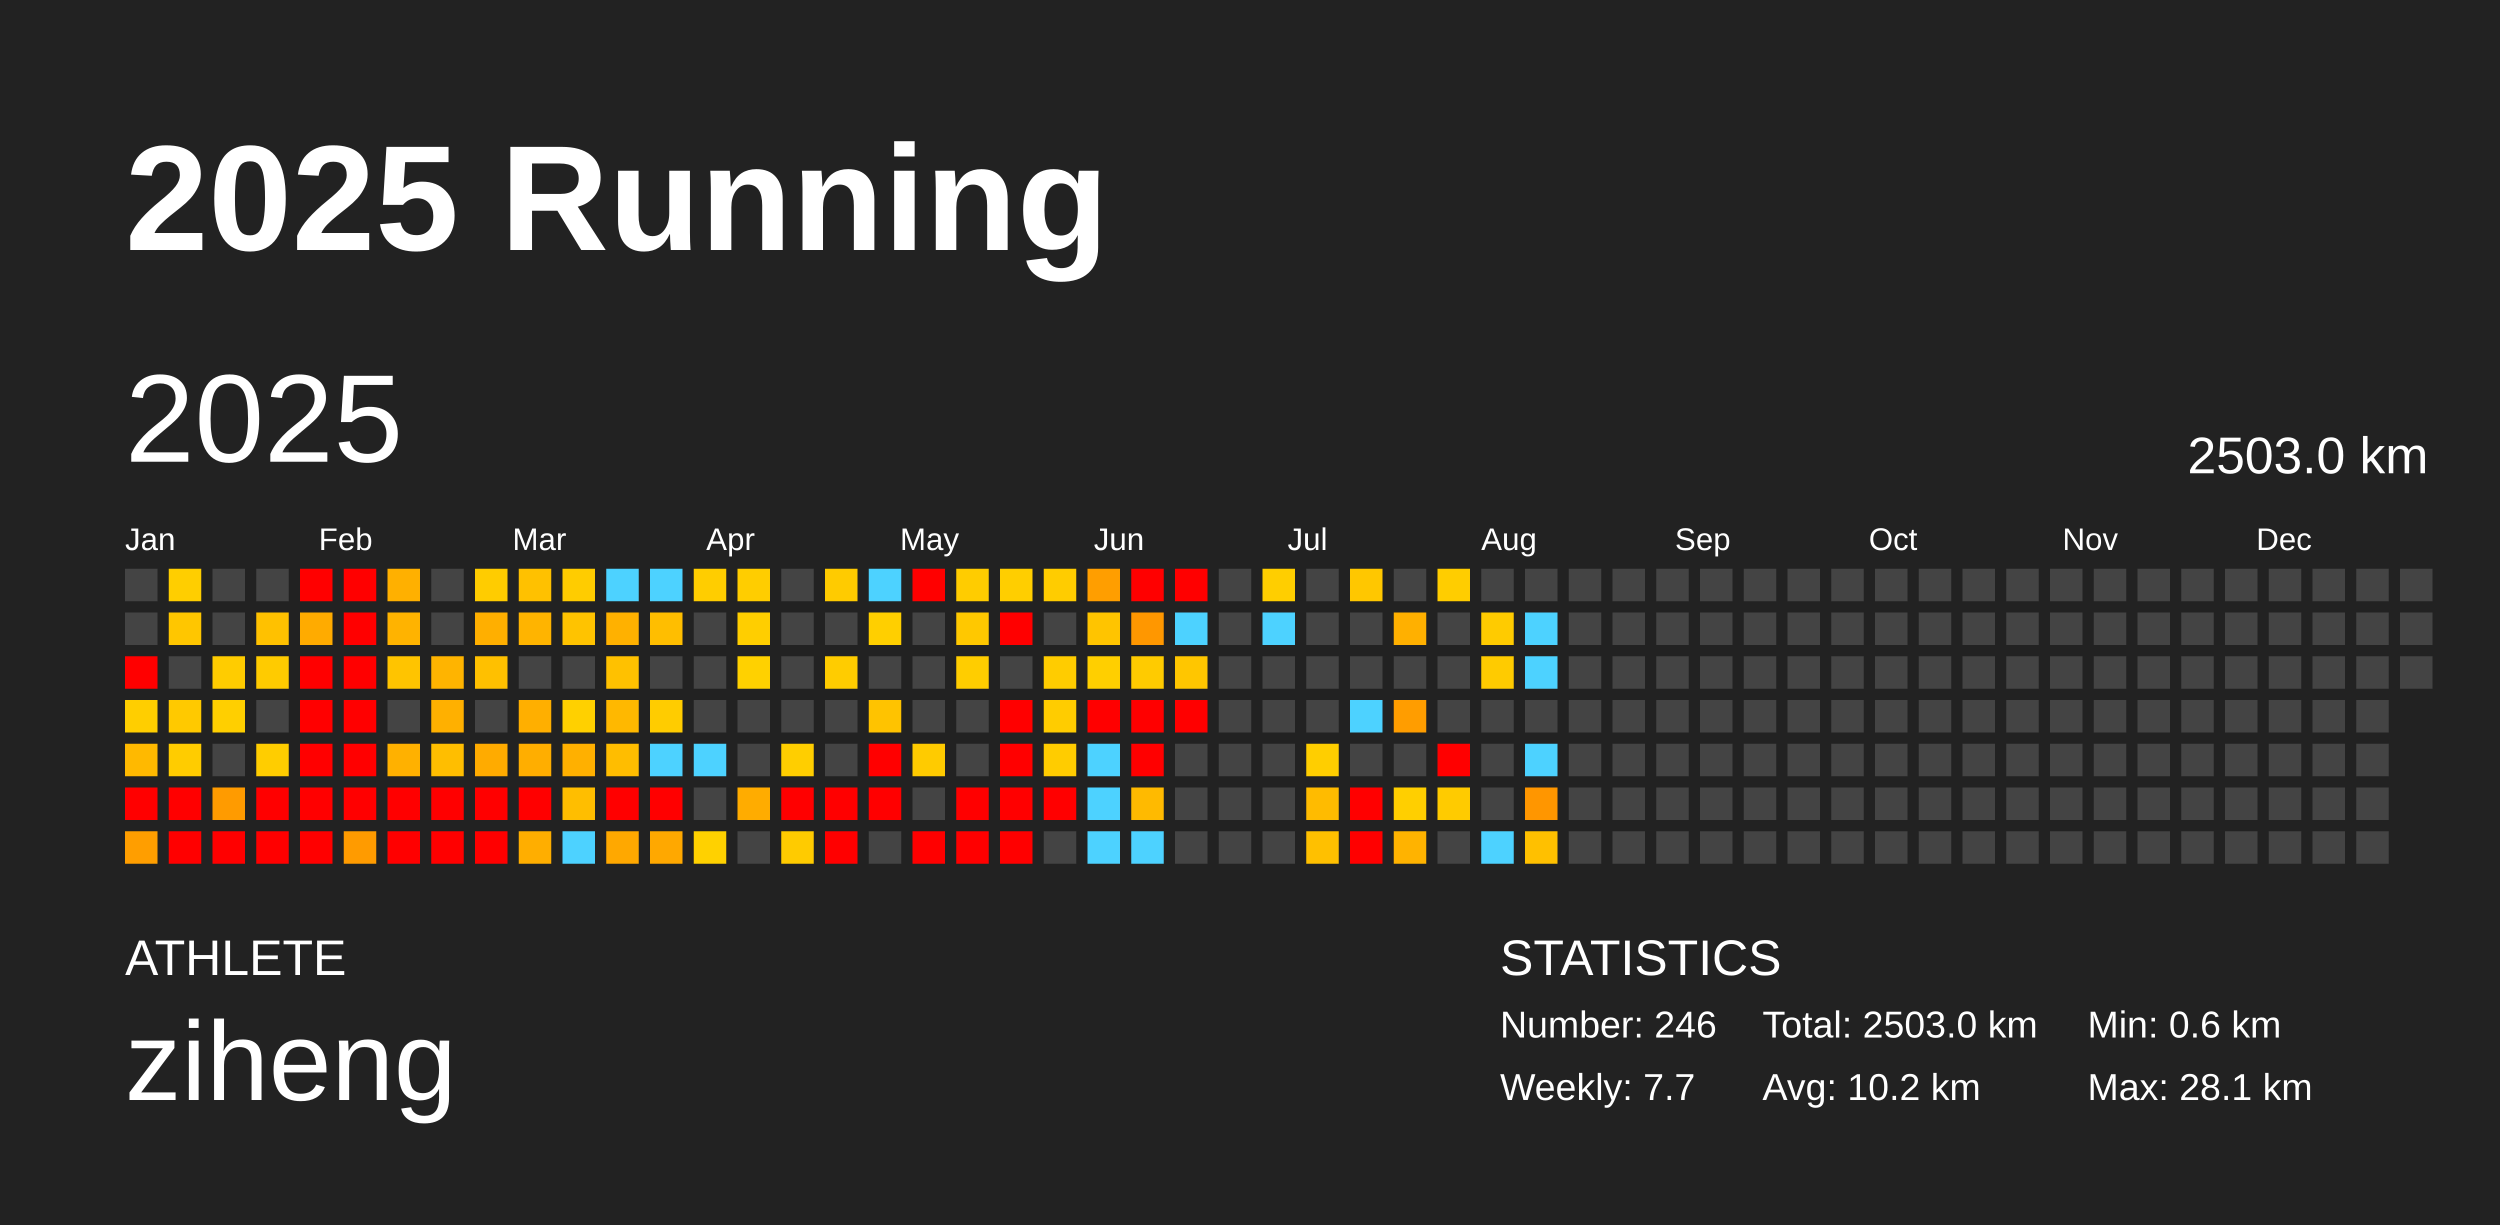
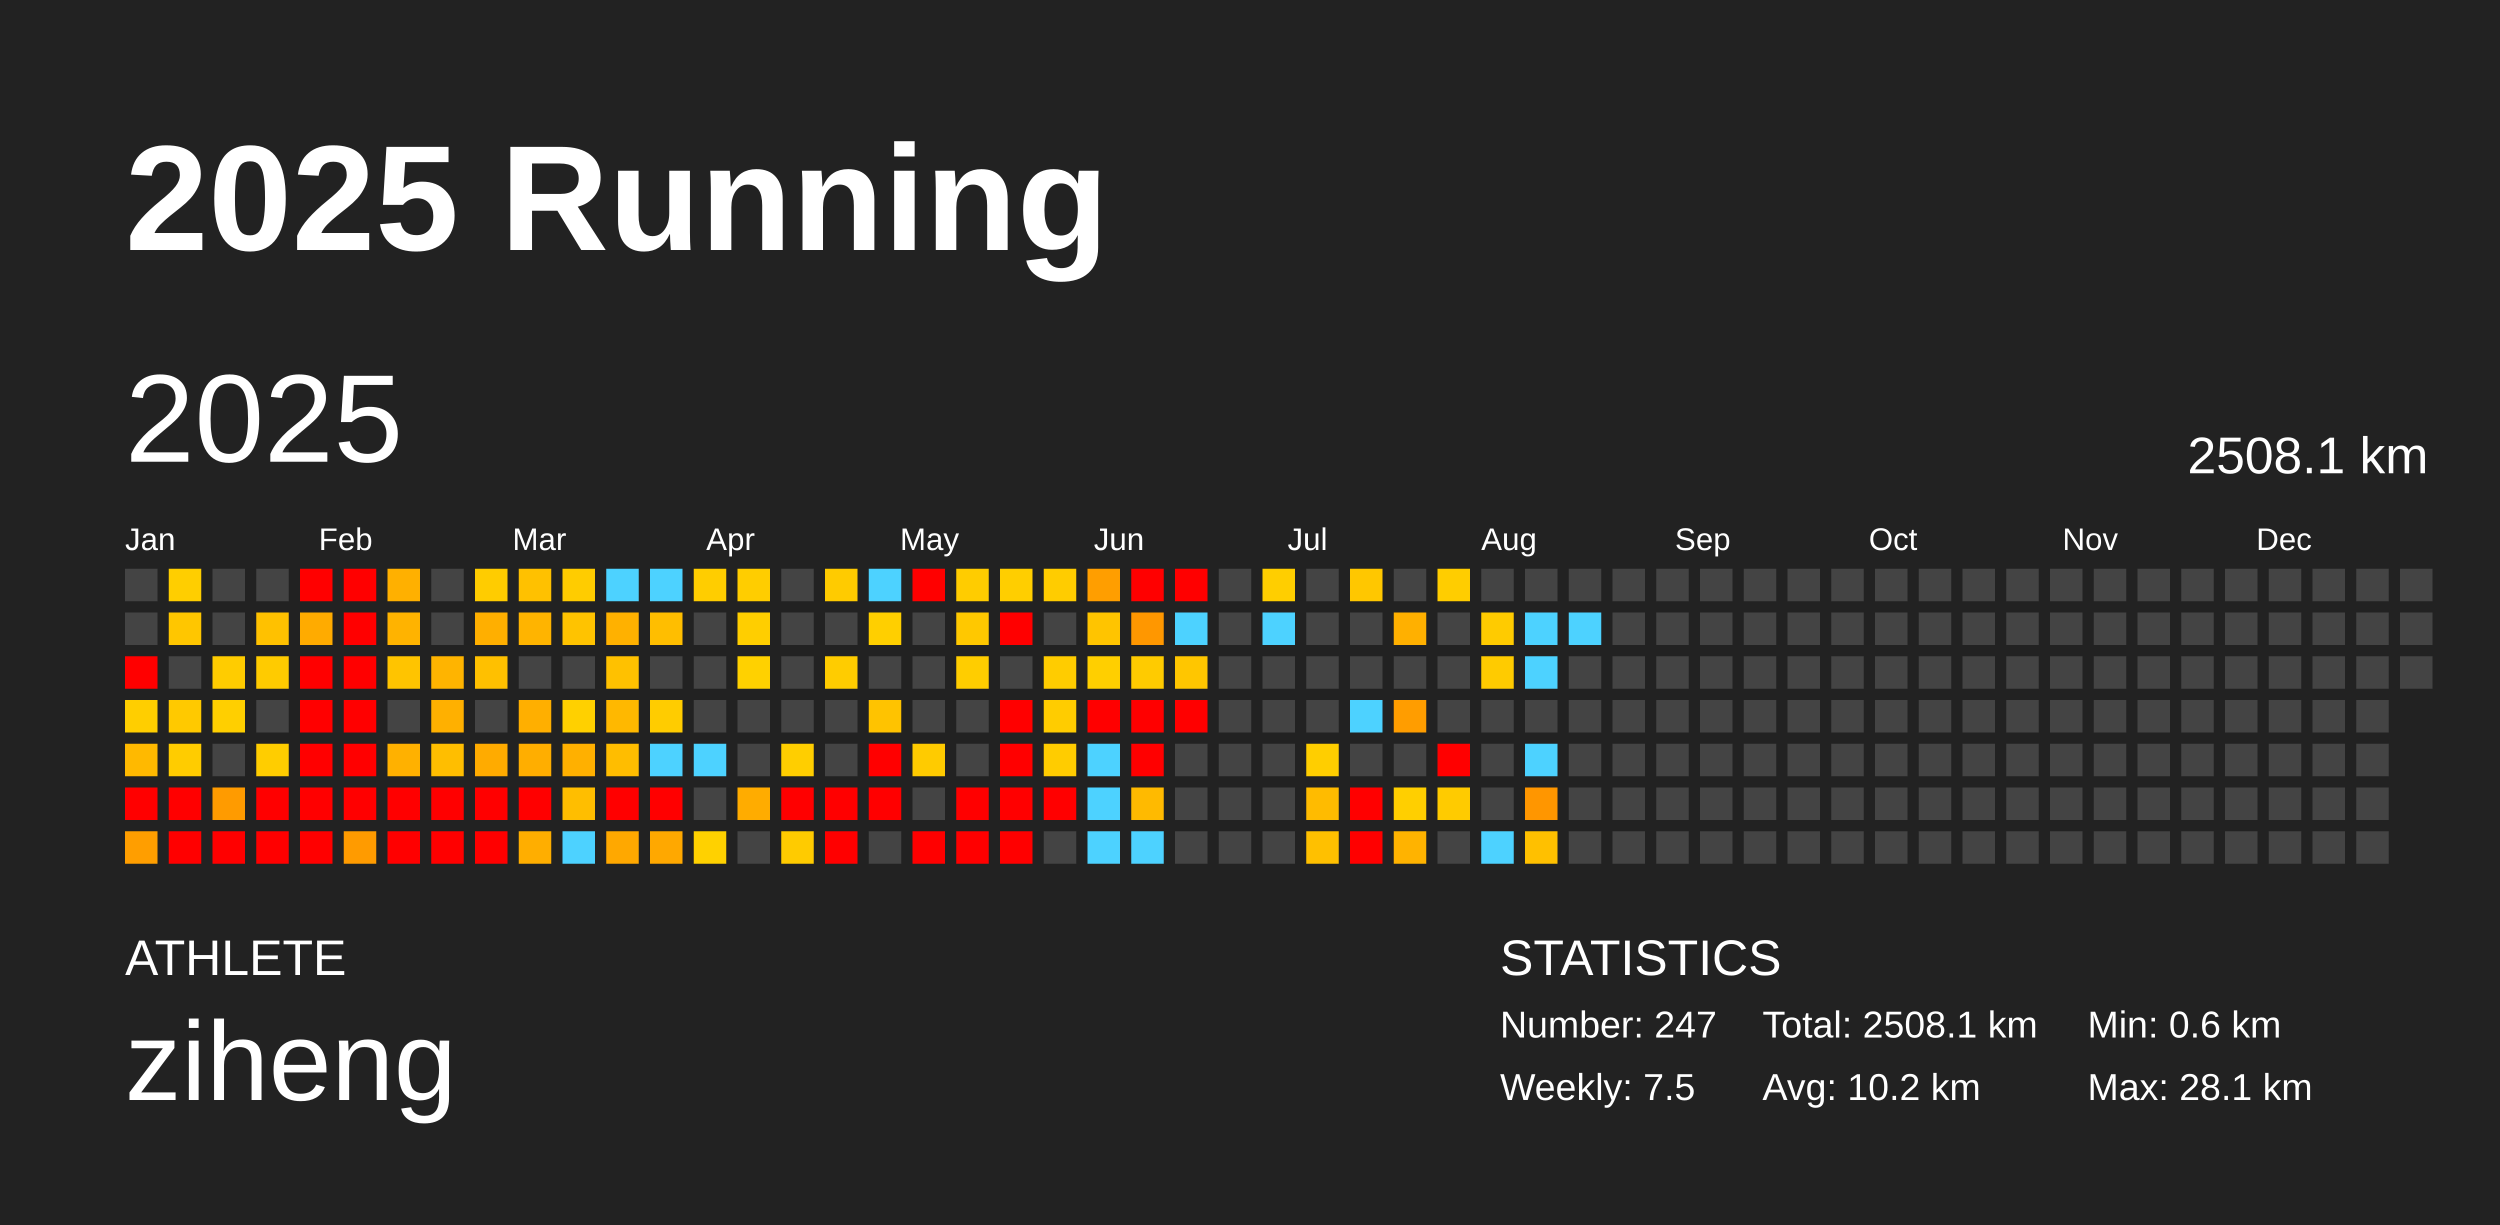
<svg xmlns="http://www.w3.org/2000/svg" baseProfile="full" height="98mm" version="1.1" viewBox="0,0,200,98" width="200mm">
  <defs />
  <rect fill="#222222" height="98" width="200" x="0" y="0" />
  <text fill="#FFFFFF" style="font-size:12px; font-family:Arial; font-weight:bold;" x="10" y="20">2025 Running</text>
  <text fill="#FFFFFF" style="font-size:4px; font-family:Arial" x="10" y="78">ATHLETE</text>
  <text fill="#FFFFFF" style="font-size:9px; font-family:Arial" x="10" y="88">ziheng</text>
  <text fill="#FFFFFF" style="font-size:4px; font-family:Arial" x="120" y="78">STATISTICS</text>
-   <text fill="#FFFFFF" style="font-size:3px; font-family:Arial" x="120" y="83">Number: 246</text>
-   <text fill="#FFFFFF" style="font-size:3px; font-family:Arial" x="120" y="88">Weekly: 7.7</text>
-   <text fill="#FFFFFF" style="font-size:3px; font-family:Arial" x="141" y="83">Total: 2503.0 km</text>
+   <text fill="#FFFFFF" style="font-size:3px; font-family:Arial" x="120" y="83">Number: 247</text>
+   <text fill="#FFFFFF" style="font-size:3px; font-family:Arial" x="120" y="88">Weekly: 7.5</text>
+   <text fill="#FFFFFF" style="font-size:3px; font-family:Arial" x="141" y="83">Total: 2508.1 km</text>
  <text fill="#FFFFFF" style="font-size:3px; font-family:Arial" x="141" y="88">Avg: 10.2 km</text>
  <text fill="#FFFFFF" style="font-size:3px; font-family:Arial" x="167" y="83">Min: 0.6 km</text>
  <text fill="#FFFFFF" style="font-size:3px; font-family:Arial" x="167" y="88">Max: 28.1 km</text>
  <text dominant-baseline="hanging" fill="#FFFFFF" style="font-size:10.0px; font-family:Arial;" x="10" y="30">2025</text>
-   <text dominant-baseline="hanging" fill="#FFFFFF" style="font-size:4.125px; font-family:Arial;" x="175" y="35">2503.0 km</text>
+   <text dominant-baseline="hanging" fill="#FFFFFF" style="font-size:4.125px; font-family:Arial;" x="175" y="35">2508.1 km</text>
  <text fill="#FFFFFF" style="font-size:2.5px; font-family:Arial" x="10.0" y="44">Jan</text>
  <text fill="#FFFFFF" style="font-size:2.5px; font-family:Arial" x="25.5" y="44">Feb</text>
  <text fill="#FFFFFF" style="font-size:2.5px; font-family:Arial" x="41.0" y="44">Mar</text>
  <text fill="#FFFFFF" style="font-size:2.5px; font-family:Arial" x="56.5" y="44">Apr</text>
  <text fill="#FFFFFF" style="font-size:2.5px; font-family:Arial" x="72.0" y="44">May</text>
  <text fill="#FFFFFF" style="font-size:2.5px; font-family:Arial" x="87.5" y="44">Jun</text>
  <text fill="#FFFFFF" style="font-size:2.5px; font-family:Arial" x="103.0" y="44">Jul</text>
  <text fill="#FFFFFF" style="font-size:2.5px; font-family:Arial" x="118.5" y="44">Aug</text>
  <text fill="#FFFFFF" style="font-size:2.5px; font-family:Arial" x="134.0" y="44">Sep</text>
  <text fill="#FFFFFF" style="font-size:2.5px; font-family:Arial" x="149.5" y="44">Oct</text>
  <text fill="#FFFFFF" style="font-size:2.5px; font-family:Arial" x="165.0" y="44">Nov</text>
  <text fill="#FFFFFF" style="font-size:2.5px; font-family:Arial" x="180.5" y="44">Dec</text>
  <rect fill="#444444" height="2.6" width="2.6" x="10.0" y="45.5" />
  <rect fill="#444444" height="2.6" width="2.6" x="10.0" y="49.0" />
  <rect fill="red" height="2.6" width="2.6" x="10.0" y="52.5" />
  <rect fill="#ffce00" height="2.6" width="2.6" x="10.0" y="56.0" />
  <rect fill="#ffb900" height="2.6" width="2.6" x="10.0" y="59.5" />
  <rect fill="red" height="2.6" width="2.6" x="10.0" y="63.0" />
  <rect fill="#ff9e00" height="2.6" width="2.6" x="10.0" y="66.5" />
  <rect fill="#ffce00" height="2.6" width="2.6" x="13.5" y="45.5" />
  <rect fill="#ffc600" height="2.6" width="2.6" x="13.5" y="49.0" />
  <rect fill="#444444" height="2.6" width="2.6" x="13.5" y="52.5" />
  <rect fill="#ffc900" height="2.6" width="2.6" x="13.5" y="56.0" />
  <rect fill="#ffcc00" height="2.6" width="2.6" x="13.5" y="59.5" />
  <rect fill="red" height="2.6" width="2.6" x="13.5" y="63.0" />
  <rect fill="red" height="2.6" width="2.6" x="13.5" y="66.5" />
  <rect fill="#444444" height="2.6" width="2.6" x="17.0" y="45.5" />
  <rect fill="#444444" height="2.6" width="2.6" x="17.0" y="49.0" />
  <rect fill="#ffcc00" height="2.6" width="2.6" x="17.0" y="52.5" />
  <rect fill="#ffcf00" height="2.6" width="2.6" x="17.0" y="56.0" />
  <rect fill="#444444" height="2.6" width="2.6" x="17.0" y="59.5" />
  <rect fill="#ff9b00" height="2.6" width="2.6" x="17.0" y="63.0" />
  <rect fill="red" height="2.6" width="2.6" x="17.0" y="66.5" />
  <rect fill="#444444" height="2.6" width="2.6" x="20.5" y="45.5" />
  <rect fill="#ffc100" height="2.6" width="2.6" x="20.5" y="49.0" />
  <rect fill="#ffcb00" height="2.6" width="2.6" x="20.5" y="52.5" />
  <rect fill="#444444" height="2.6" width="2.6" x="20.5" y="56.0" />
  <rect fill="#ffcd00" height="2.6" width="2.6" x="20.5" y="59.5" />
  <rect fill="red" height="2.6" width="2.6" x="20.5" y="63.0" />
  <rect fill="red" height="2.6" width="2.6" x="20.5" y="66.5" />
  <rect fill="red" height="2.6" width="2.6" x="24.0" y="45.5" />
  <rect fill="#ffab00" height="2.6" width="2.6" x="24.0" y="49.0" />
  <rect fill="red" height="2.6" width="2.6" x="24.0" y="52.5" />
  <rect fill="red" height="2.6" width="2.6" x="24.0" y="56.0" />
  <rect fill="red" height="2.6" width="2.6" x="24.0" y="59.5" />
  <rect fill="red" height="2.6" width="2.6" x="24.0" y="63.0" />
  <rect fill="red" height="2.6" width="2.6" x="24.0" y="66.5" />
  <rect fill="red" height="2.6" width="2.6" x="27.5" y="45.5" />
  <rect fill="red" height="2.6" width="2.6" x="27.5" y="49.0" />
  <rect fill="red" height="2.6" width="2.6" x="27.5" y="52.5" />
  <rect fill="red" height="2.6" width="2.6" x="27.5" y="56.0" />
  <rect fill="red" height="2.6" width="2.6" x="27.5" y="59.5" />
  <rect fill="red" height="2.6" width="2.6" x="27.5" y="63.0" />
  <rect fill="#ff9b00" height="2.6" width="2.6" x="27.5" y="66.5" />
  <rect fill="#ffb000" height="2.6" width="2.6" x="31.0" y="45.5" />
  <rect fill="#ffb300" height="2.6" width="2.6" x="31.0" y="49.0" />
  <rect fill="#ffc400" height="2.6" width="2.6" x="31.0" y="52.5" />
  <rect fill="#444444" height="2.6" width="2.6" x="31.0" y="56.0" />
  <rect fill="#ffb100" height="2.6" width="2.6" x="31.0" y="59.5" />
  <rect fill="red" height="2.6" width="2.6" x="31.0" y="63.0" />
  <rect fill="red" height="2.6" width="2.6" x="31.0" y="66.5" />
  <rect fill="#444444" height="2.6" width="2.6" x="34.5" y="45.5" />
  <rect fill="#444444" height="2.6" width="2.6" x="34.5" y="49.0" />
  <rect fill="#ffb400" height="2.6" width="2.6" x="34.5" y="52.5" />
  <rect fill="#ffb000" height="2.6" width="2.6" x="34.5" y="56.0" />
  <rect fill="#ffbe00" height="2.6" width="2.6" x="34.5" y="59.5" />
  <rect fill="red" height="2.6" width="2.6" x="34.5" y="63.0" />
  <rect fill="red" height="2.6" width="2.6" x="34.5" y="66.5" />
  <rect fill="#ffcc00" height="2.6" width="2.6" x="38.0" y="45.5" />
  <rect fill="#ffaf00" height="2.6" width="2.6" x="38.0" y="49.0" />
  <rect fill="#ffc000" height="2.6" width="2.6" x="38.0" y="52.5" />
  <rect fill="#444444" height="2.6" width="2.6" x="38.0" y="56.0" />
  <rect fill="#ffab00" height="2.6" width="2.6" x="38.0" y="59.5" />
  <rect fill="red" height="2.6" width="2.6" x="38.0" y="63.0" />
  <rect fill="red" height="2.6" width="2.6" x="38.0" y="66.5" />
  <rect fill="#ffc100" height="2.6" width="2.6" x="41.5" y="45.5" />
  <rect fill="#ffb400" height="2.6" width="2.6" x="41.5" y="49.0" />
  <rect fill="#444444" height="2.6" width="2.6" x="41.5" y="52.5" />
  <rect fill="#ffaf00" height="2.6" width="2.6" x="41.5" y="56.0" />
  <rect fill="#ffae00" height="2.6" width="2.6" x="41.5" y="59.5" />
  <rect fill="red" height="2.6" width="2.6" x="41.5" y="63.0" />
  <rect fill="#ffae00" height="2.6" width="2.6" x="41.5" y="66.5" />
  <rect fill="#ffcc00" height="2.6" width="2.6" x="45.0" y="45.5" />
  <rect fill="#ffc300" height="2.6" width="2.6" x="45.0" y="49.0" />
  <rect fill="#444444" height="2.6" width="2.6" x="45.0" y="52.5" />
  <rect fill="#ffd000" height="2.6" width="2.6" x="45.0" y="56.0" />
  <rect fill="#ffb000" height="2.6" width="2.6" x="45.0" y="59.5" />
  <rect fill="#ffbe00" height="2.6" width="2.6" x="45.0" y="63.0" />
  <rect fill="#4dd2ff" height="2.6" width="2.6" x="45.0" y="66.5" />
  <rect fill="#4dd2ff" height="2.6" width="2.6" x="48.5" y="45.5" />
  <rect fill="#ffb100" height="2.6" width="2.6" x="48.5" y="49.0" />
  <rect fill="#ffc100" height="2.6" width="2.6" x="48.5" y="52.5" />
  <rect fill="#ffb800" height="2.6" width="2.6" x="48.5" y="56.0" />
  <rect fill="#ffbd00" height="2.6" width="2.6" x="48.5" y="59.5" />
  <rect fill="red" height="2.6" width="2.6" x="48.5" y="63.0" />
  <rect fill="#ffa800" height="2.6" width="2.6" x="48.5" y="66.5" />
  <rect fill="#4dd2ff" height="2.6" width="2.6" x="52.0" y="45.5" />
  <rect fill="#ffbe00" height="2.6" width="2.6" x="52.0" y="49.0" />
  <rect fill="#444444" height="2.6" width="2.6" x="52.0" y="52.5" />
  <rect fill="#ffcc00" height="2.6" width="2.6" x="52.0" y="56.0" />
  <rect fill="#4dd2ff" height="2.6" width="2.6" x="52.0" y="59.5" />
  <rect fill="red" height="2.6" width="2.6" x="52.0" y="63.0" />
  <rect fill="#ffa800" height="2.6" width="2.6" x="52.0" y="66.5" />
  <rect fill="#ffcd00" height="2.6" width="2.6" x="55.5" y="45.5" />
  <rect fill="#444444" height="2.6" width="2.6" x="55.5" y="49.0" />
  <rect fill="#444444" height="2.6" width="2.6" x="55.5" y="52.5" />
  <rect fill="#444444" height="2.6" width="2.6" x="55.5" y="56.0" />
  <rect fill="#4dd2ff" height="2.6" width="2.6" x="55.5" y="59.5" />
  <rect fill="#444444" height="2.6" width="2.6" x="55.5" y="63.0" />
  <rect fill="#ffd100" height="2.6" width="2.6" x="55.5" y="66.5" />
  <rect fill="#ffcd00" height="2.6" width="2.6" x="59.0" y="45.5" />
  <rect fill="#ffce00" height="2.6" width="2.6" x="59.0" y="49.0" />
  <rect fill="#ffd100" height="2.6" width="2.6" x="59.0" y="52.5" />
  <rect fill="#444444" height="2.6" width="2.6" x="59.0" y="56.0" />
  <rect fill="#444444" height="2.6" width="2.6" x="59.0" y="59.5" />
  <rect fill="#ffac00" height="2.6" width="2.6" x="59.0" y="63.0" />
  <rect fill="#444444" height="2.6" width="2.6" x="59.0" y="66.5" />
  <rect fill="#444444" height="2.6" width="2.6" x="62.5" y="45.5" />
  <rect fill="#444444" height="2.6" width="2.6" x="62.5" y="49.0" />
  <rect fill="#444444" height="2.6" width="2.6" x="62.5" y="52.5" />
  <rect fill="#444444" height="2.6" width="2.6" x="62.5" y="56.0" />
  <rect fill="#ffce00" height="2.6" width="2.6" x="62.5" y="59.5" />
  <rect fill="red" height="2.6" width="2.6" x="62.5" y="63.0" />
  <rect fill="#ffcb00" height="2.6" width="2.6" x="62.5" y="66.5" />
  <rect fill="#ffcb00" height="2.6" width="2.6" x="66.0" y="45.5" />
  <rect fill="#444444" height="2.6" width="2.6" x="66.0" y="49.0" />
  <rect fill="#ffcc00" height="2.6" width="2.6" x="66.0" y="52.5" />
  <rect fill="#444444" height="2.6" width="2.6" x="66.0" y="56.0" />
  <rect fill="#444444" height="2.6" width="2.6" x="66.0" y="59.5" />
  <rect fill="red" height="2.6" width="2.6" x="66.0" y="63.0" />
  <rect fill="red" height="2.6" width="2.6" x="66.0" y="66.5" />
  <rect fill="#4dd2ff" height="2.6" width="2.6" x="69.5" y="45.5" />
  <rect fill="#ffcf00" height="2.6" width="2.6" x="69.5" y="49.0" />
  <rect fill="#444444" height="2.6" width="2.6" x="69.5" y="52.5" />
  <rect fill="#ffc300" height="2.6" width="2.6" x="69.5" y="56.0" />
  <rect fill="red" height="2.6" width="2.6" x="69.5" y="59.5" />
  <rect fill="red" height="2.6" width="2.6" x="69.5" y="63.0" />
  <rect fill="#444444" height="2.6" width="2.6" x="69.5" y="66.5" />
  <rect fill="red" height="2.6" width="2.6" x="73.0" y="45.5" />
  <rect fill="#444444" height="2.6" width="2.6" x="73.0" y="49.0" />
  <rect fill="#444444" height="2.6" width="2.6" x="73.0" y="52.5" />
  <rect fill="#444444" height="2.6" width="2.6" x="73.0" y="56.0" />
  <rect fill="#ffcb00" height="2.6" width="2.6" x="73.0" y="59.5" />
  <rect fill="#444444" height="2.6" width="2.6" x="73.0" y="63.0" />
  <rect fill="red" height="2.6" width="2.6" x="73.0" y="66.5" />
  <rect fill="#ffcc00" height="2.6" width="2.6" x="76.5" y="45.5" />
  <rect fill="#ffc800" height="2.6" width="2.6" x="76.5" y="49.0" />
  <rect fill="#ffcd00" height="2.6" width="2.6" x="76.5" y="52.5" />
  <rect fill="#444444" height="2.6" width="2.6" x="76.5" y="56.0" />
  <rect fill="#444444" height="2.6" width="2.6" x="76.5" y="59.5" />
  <rect fill="red" height="2.6" width="2.6" x="76.5" y="63.0" />
  <rect fill="red" height="2.6" width="2.6" x="76.5" y="66.5" />
  <rect fill="#ffce00" height="2.6" width="2.6" x="80.0" y="45.5" />
  <rect fill="red" height="2.6" width="2.6" x="80.0" y="49.0" />
  <rect fill="#444444" height="2.6" width="2.6" x="80.0" y="52.5" />
  <rect fill="red" height="2.6" width="2.6" x="80.0" y="56.0" />
  <rect fill="red" height="2.6" width="2.6" x="80.0" y="59.5" />
  <rect fill="red" height="2.6" width="2.6" x="80.0" y="63.0" />
  <rect fill="red" height="2.6" width="2.6" x="80.0" y="66.5" />
  <rect fill="#ffcc00" height="2.6" width="2.6" x="83.5" y="45.5" />
  <rect fill="#444444" height="2.6" width="2.6" x="83.5" y="49.0" />
  <rect fill="#ffcc00" height="2.6" width="2.6" x="83.5" y="52.5" />
  <rect fill="#ffcc00" height="2.6" width="2.6" x="83.5" y="56.0" />
  <rect fill="#ffcc00" height="2.6" width="2.6" x="83.5" y="59.5" />
  <rect fill="red" height="2.6" width="2.6" x="83.5" y="63.0" />
  <rect fill="#444444" height="2.6" width="2.6" x="83.5" y="66.5" />
  <rect fill="#ff9e00" height="2.6" width="2.6" x="87.0" y="45.5" />
  <rect fill="#ffc400" height="2.6" width="2.6" x="87.0" y="49.0" />
  <rect fill="#ffcf00" height="2.6" width="2.6" x="87.0" y="52.5" />
  <rect fill="red" height="2.6" width="2.6" x="87.0" y="56.0" />
  <rect fill="#4dd2ff" height="2.6" width="2.6" x="87.0" y="59.5" />
  <rect fill="#4dd2ff" height="2.6" width="2.6" x="87.0" y="63.0" />
  <rect fill="#4dd2ff" height="2.6" width="2.6" x="87.0" y="66.5" />
  <rect fill="red" height="2.6" width="2.6" x="90.5" y="45.5" />
  <rect fill="#ff9700" height="2.6" width="2.6" x="90.5" y="49.0" />
  <rect fill="#ffcb00" height="2.6" width="2.6" x="90.5" y="52.5" />
  <rect fill="red" height="2.6" width="2.6" x="90.5" y="56.0" />
  <rect fill="red" height="2.6" width="2.6" x="90.5" y="59.5" />
  <rect fill="#ffba00" height="2.6" width="2.6" x="90.5" y="63.0" />
  <rect fill="#4dd2ff" height="2.6" width="2.6" x="90.5" y="66.5" />
  <rect fill="red" height="2.6" width="2.6" x="94.0" y="45.5" />
  <rect fill="#4dd2ff" height="2.6" width="2.6" x="94.0" y="49.0" />
  <rect fill="#ffc600" height="2.6" width="2.6" x="94.0" y="52.5" />
  <rect fill="red" height="2.6" width="2.6" x="94.0" y="56.0" />
  <rect fill="#444444" height="2.6" width="2.6" x="94.0" y="59.5" />
  <rect fill="#444444" height="2.6" width="2.6" x="94.0" y="63.0" />
  <rect fill="#444444" height="2.6" width="2.6" x="94.0" y="66.5" />
  <rect fill="#444444" height="2.6" width="2.6" x="97.5" y="45.5" />
  <rect fill="#444444" height="2.6" width="2.6" x="97.5" y="49.0" />
  <rect fill="#444444" height="2.6" width="2.6" x="97.5" y="52.5" />
  <rect fill="#444444" height="2.6" width="2.6" x="97.5" y="56.0" />
  <rect fill="#444444" height="2.6" width="2.6" x="97.5" y="59.5" />
  <rect fill="#444444" height="2.6" width="2.6" x="97.5" y="63.0" />
  <rect fill="#444444" height="2.6" width="2.6" x="97.5" y="66.5" />
  <rect fill="#ffce00" height="2.6" width="2.6" x="101.0" y="45.5" />
  <rect fill="#4dd2ff" height="2.6" width="2.6" x="101.0" y="49.0" />
  <rect fill="#444444" height="2.6" width="2.6" x="101.0" y="52.5" />
  <rect fill="#444444" height="2.6" width="2.6" x="101.0" y="56.0" />
  <rect fill="#444444" height="2.6" width="2.6" x="101.0" y="59.5" />
  <rect fill="#444444" height="2.6" width="2.6" x="101.0" y="63.0" />
  <rect fill="#444444" height="2.6" width="2.6" x="101.0" y="66.5" />
  <rect fill="#444444" height="2.6" width="2.6" x="104.5" y="45.5" />
  <rect fill="#444444" height="2.6" width="2.6" x="104.5" y="49.0" />
  <rect fill="#444444" height="2.6" width="2.6" x="104.5" y="52.5" />
  <rect fill="#444444" height="2.6" width="2.6" x="104.5" y="56.0" />
  <rect fill="#ffce00" height="2.6" width="2.6" x="104.5" y="59.5" />
  <rect fill="#ffbb00" height="2.6" width="2.6" x="104.5" y="63.0" />
  <rect fill="#ffc000" height="2.6" width="2.6" x="104.5" y="66.5" />
  <rect fill="#ffc700" height="2.6" width="2.6" x="108.0" y="45.5" />
  <rect fill="#444444" height="2.6" width="2.6" x="108.0" y="49.0" />
  <rect fill="#444444" height="2.6" width="2.6" x="108.0" y="52.5" />
  <rect fill="#4dd2ff" height="2.6" width="2.6" x="108.0" y="56.0" />
  <rect fill="#444444" height="2.6" width="2.6" x="108.0" y="59.5" />
  <rect fill="red" height="2.6" width="2.6" x="108.0" y="63.0" />
  <rect fill="red" height="2.6" width="2.6" x="108.0" y="66.5" />
  <rect fill="#444444" height="2.6" width="2.6" x="111.5" y="45.5" />
  <rect fill="#ffb000" height="2.6" width="2.6" x="111.5" y="49.0" />
  <rect fill="#444444" height="2.6" width="2.6" x="111.5" y="52.5" />
  <rect fill="#ff9d00" height="2.6" width="2.6" x="111.5" y="56.0" />
  <rect fill="#444444" height="2.6" width="2.6" x="111.5" y="59.5" />
  <rect fill="#ffcf00" height="2.6" width="2.6" x="111.5" y="63.0" />
  <rect fill="#ffb300" height="2.6" width="2.6" x="111.5" y="66.5" />
  <rect fill="#ffcd00" height="2.6" width="2.6" x="115.0" y="45.5" />
  <rect fill="#444444" height="2.6" width="2.6" x="115.0" y="49.0" />
  <rect fill="#444444" height="2.6" width="2.6" x="115.0" y="52.5" />
  <rect fill="#444444" height="2.6" width="2.6" x="115.0" y="56.0" />
  <rect fill="red" height="2.6" width="2.6" x="115.0" y="59.5" />
  <rect fill="#ffcb00" height="2.6" width="2.6" x="115.0" y="63.0" />
  <rect fill="#444444" height="2.6" width="2.6" x="115.0" y="66.5" />
  <rect fill="#444444" height="2.6" width="2.6" x="118.5" y="45.5" />
  <rect fill="#ffcb00" height="2.6" width="2.6" x="118.5" y="49.0" />
  <rect fill="#ffcb00" height="2.6" width="2.6" x="118.5" y="52.5" />
  <rect fill="#444444" height="2.6" width="2.6" x="118.5" y="56.0" />
  <rect fill="#444444" height="2.6" width="2.6" x="118.5" y="59.5" />
  <rect fill="#444444" height="2.6" width="2.6" x="118.5" y="63.0" />
  <rect fill="#4dd2ff" height="2.6" width="2.6" x="118.5" y="66.5" />
  <rect fill="#444444" height="2.6" width="2.6" x="122.0" y="45.5" />
  <rect fill="#4dd2ff" height="2.6" width="2.6" x="122.0" y="49.0" />
  <rect fill="#4dd2ff" height="2.6" width="2.6" x="122.0" y="52.5" />
  <rect fill="#444444" height="2.6" width="2.6" x="122.0" y="56.0" />
  <rect fill="#4dd2ff" height="2.6" width="2.6" x="122.0" y="59.5" />
  <rect fill="#ff9600" height="2.6" width="2.6" x="122.0" y="63.0" />
  <rect fill="#ffc000" height="2.6" width="2.6" x="122.0" y="66.5" />
  <rect fill="#444444" height="2.6" width="2.6" x="125.5" y="45.5" />
-   <rect fill="#444444" height="2.6" width="2.6" x="125.5" y="49.0" />
+   <rect fill="#4dd2ff" height="2.6" width="2.6" x="125.5" y="49.0" />
  <rect fill="#444444" height="2.6" width="2.6" x="125.5" y="52.5" />
  <rect fill="#444444" height="2.6" width="2.6" x="125.5" y="56.0" />
  <rect fill="#444444" height="2.6" width="2.6" x="125.5" y="59.5" />
  <rect fill="#444444" height="2.6" width="2.6" x="125.5" y="63.0" />
  <rect fill="#444444" height="2.6" width="2.6" x="125.5" y="66.5" />
  <rect fill="#444444" height="2.6" width="2.6" x="129.0" y="45.5" />
  <rect fill="#444444" height="2.6" width="2.6" x="129.0" y="49.0" />
  <rect fill="#444444" height="2.6" width="2.6" x="129.0" y="52.5" />
  <rect fill="#444444" height="2.6" width="2.6" x="129.0" y="56.0" />
  <rect fill="#444444" height="2.6" width="2.6" x="129.0" y="59.5" />
  <rect fill="#444444" height="2.6" width="2.6" x="129.0" y="63.0" />
  <rect fill="#444444" height="2.6" width="2.6" x="129.0" y="66.5" />
  <rect fill="#444444" height="2.6" width="2.6" x="132.5" y="45.5" />
  <rect fill="#444444" height="2.6" width="2.6" x="132.5" y="49.0" />
  <rect fill="#444444" height="2.6" width="2.6" x="132.5" y="52.5" />
  <rect fill="#444444" height="2.6" width="2.6" x="132.5" y="56.0" />
  <rect fill="#444444" height="2.6" width="2.6" x="132.5" y="59.5" />
  <rect fill="#444444" height="2.6" width="2.6" x="132.5" y="63.0" />
  <rect fill="#444444" height="2.6" width="2.6" x="132.5" y="66.5" />
  <rect fill="#444444" height="2.6" width="2.6" x="136.0" y="45.5" />
  <rect fill="#444444" height="2.6" width="2.6" x="136.0" y="49.0" />
  <rect fill="#444444" height="2.6" width="2.6" x="136.0" y="52.5" />
  <rect fill="#444444" height="2.6" width="2.6" x="136.0" y="56.0" />
  <rect fill="#444444" height="2.6" width="2.6" x="136.0" y="59.5" />
  <rect fill="#444444" height="2.6" width="2.6" x="136.0" y="63.0" />
  <rect fill="#444444" height="2.6" width="2.6" x="136.0" y="66.5" />
  <rect fill="#444444" height="2.6" width="2.6" x="139.5" y="45.5" />
  <rect fill="#444444" height="2.6" width="2.6" x="139.5" y="49.0" />
  <rect fill="#444444" height="2.6" width="2.6" x="139.5" y="52.5" />
  <rect fill="#444444" height="2.6" width="2.6" x="139.5" y="56.0" />
  <rect fill="#444444" height="2.6" width="2.6" x="139.5" y="59.5" />
  <rect fill="#444444" height="2.6" width="2.6" x="139.5" y="63.0" />
  <rect fill="#444444" height="2.6" width="2.6" x="139.5" y="66.5" />
  <rect fill="#444444" height="2.6" width="2.6" x="143.0" y="45.5" />
  <rect fill="#444444" height="2.6" width="2.6" x="143.0" y="49.0" />
  <rect fill="#444444" height="2.6" width="2.6" x="143.0" y="52.5" />
  <rect fill="#444444" height="2.6" width="2.6" x="143.0" y="56.0" />
  <rect fill="#444444" height="2.6" width="2.6" x="143.0" y="59.5" />
  <rect fill="#444444" height="2.6" width="2.6" x="143.0" y="63.0" />
  <rect fill="#444444" height="2.6" width="2.6" x="143.0" y="66.5" />
  <rect fill="#444444" height="2.6" width="2.6" x="146.5" y="45.5" />
  <rect fill="#444444" height="2.6" width="2.6" x="146.5" y="49.0" />
  <rect fill="#444444" height="2.6" width="2.6" x="146.5" y="52.5" />
  <rect fill="#444444" height="2.6" width="2.6" x="146.5" y="56.0" />
  <rect fill="#444444" height="2.6" width="2.6" x="146.5" y="59.5" />
  <rect fill="#444444" height="2.6" width="2.6" x="146.5" y="63.0" />
  <rect fill="#444444" height="2.6" width="2.6" x="146.5" y="66.5" />
  <rect fill="#444444" height="2.6" width="2.6" x="150.0" y="45.5" />
  <rect fill="#444444" height="2.6" width="2.6" x="150.0" y="49.0" />
  <rect fill="#444444" height="2.6" width="2.6" x="150.0" y="52.5" />
  <rect fill="#444444" height="2.6" width="2.6" x="150.0" y="56.0" />
  <rect fill="#444444" height="2.6" width="2.6" x="150.0" y="59.5" />
  <rect fill="#444444" height="2.6" width="2.6" x="150.0" y="63.0" />
  <rect fill="#444444" height="2.6" width="2.6" x="150.0" y="66.5" />
  <rect fill="#444444" height="2.6" width="2.6" x="153.5" y="45.5" />
  <rect fill="#444444" height="2.6" width="2.6" x="153.5" y="49.0" />
  <rect fill="#444444" height="2.6" width="2.6" x="153.5" y="52.5" />
  <rect fill="#444444" height="2.6" width="2.6" x="153.5" y="56.0" />
  <rect fill="#444444" height="2.6" width="2.6" x="153.5" y="59.5" />
  <rect fill="#444444" height="2.6" width="2.6" x="153.5" y="63.0" />
  <rect fill="#444444" height="2.6" width="2.6" x="153.5" y="66.5" />
  <rect fill="#444444" height="2.6" width="2.6" x="157.0" y="45.5" />
  <rect fill="#444444" height="2.6" width="2.6" x="157.0" y="49.0" />
  <rect fill="#444444" height="2.6" width="2.6" x="157.0" y="52.5" />
  <rect fill="#444444" height="2.6" width="2.6" x="157.0" y="56.0" />
  <rect fill="#444444" height="2.6" width="2.6" x="157.0" y="59.5" />
  <rect fill="#444444" height="2.6" width="2.6" x="157.0" y="63.0" />
  <rect fill="#444444" height="2.6" width="2.6" x="157.0" y="66.5" />
  <rect fill="#444444" height="2.6" width="2.6" x="160.5" y="45.5" />
  <rect fill="#444444" height="2.6" width="2.6" x="160.5" y="49.0" />
  <rect fill="#444444" height="2.6" width="2.6" x="160.5" y="52.5" />
  <rect fill="#444444" height="2.6" width="2.6" x="160.5" y="56.0" />
  <rect fill="#444444" height="2.6" width="2.6" x="160.5" y="59.5" />
  <rect fill="#444444" height="2.6" width="2.6" x="160.5" y="63.0" />
  <rect fill="#444444" height="2.6" width="2.6" x="160.5" y="66.5" />
  <rect fill="#444444" height="2.6" width="2.6" x="164.0" y="45.5" />
  <rect fill="#444444" height="2.6" width="2.6" x="164.0" y="49.0" />
  <rect fill="#444444" height="2.6" width="2.6" x="164.0" y="52.5" />
  <rect fill="#444444" height="2.6" width="2.6" x="164.0" y="56.0" />
  <rect fill="#444444" height="2.6" width="2.6" x="164.0" y="59.5" />
  <rect fill="#444444" height="2.6" width="2.6" x="164.0" y="63.0" />
  <rect fill="#444444" height="2.6" width="2.6" x="164.0" y="66.5" />
  <rect fill="#444444" height="2.6" width="2.6" x="167.5" y="45.5" />
  <rect fill="#444444" height="2.6" width="2.6" x="167.5" y="49.0" />
  <rect fill="#444444" height="2.6" width="2.6" x="167.5" y="52.5" />
  <rect fill="#444444" height="2.6" width="2.6" x="167.5" y="56.0" />
  <rect fill="#444444" height="2.6" width="2.6" x="167.5" y="59.5" />
  <rect fill="#444444" height="2.6" width="2.6" x="167.5" y="63.0" />
  <rect fill="#444444" height="2.6" width="2.6" x="167.5" y="66.5" />
  <rect fill="#444444" height="2.6" width="2.6" x="171.0" y="45.5" />
  <rect fill="#444444" height="2.6" width="2.6" x="171.0" y="49.0" />
  <rect fill="#444444" height="2.6" width="2.6" x="171.0" y="52.5" />
  <rect fill="#444444" height="2.6" width="2.6" x="171.0" y="56.0" />
  <rect fill="#444444" height="2.6" width="2.6" x="171.0" y="59.5" />
  <rect fill="#444444" height="2.6" width="2.6" x="171.0" y="63.0" />
  <rect fill="#444444" height="2.6" width="2.6" x="171.0" y="66.5" />
  <rect fill="#444444" height="2.6" width="2.6" x="174.5" y="45.5" />
  <rect fill="#444444" height="2.6" width="2.6" x="174.5" y="49.0" />
  <rect fill="#444444" height="2.6" width="2.6" x="174.5" y="52.5" />
  <rect fill="#444444" height="2.6" width="2.6" x="174.5" y="56.0" />
  <rect fill="#444444" height="2.6" width="2.6" x="174.5" y="59.5" />
  <rect fill="#444444" height="2.6" width="2.6" x="174.5" y="63.0" />
  <rect fill="#444444" height="2.6" width="2.6" x="174.5" y="66.5" />
  <rect fill="#444444" height="2.6" width="2.6" x="178.0" y="45.5" />
  <rect fill="#444444" height="2.6" width="2.6" x="178.0" y="49.0" />
  <rect fill="#444444" height="2.6" width="2.6" x="178.0" y="52.5" />
  <rect fill="#444444" height="2.6" width="2.6" x="178.0" y="56.0" />
  <rect fill="#444444" height="2.6" width="2.6" x="178.0" y="59.5" />
  <rect fill="#444444" height="2.6" width="2.6" x="178.0" y="63.0" />
  <rect fill="#444444" height="2.6" width="2.6" x="178.0" y="66.5" />
  <rect fill="#444444" height="2.6" width="2.6" x="181.5" y="45.5" />
  <rect fill="#444444" height="2.6" width="2.6" x="181.5" y="49.0" />
  <rect fill="#444444" height="2.6" width="2.6" x="181.5" y="52.5" />
  <rect fill="#444444" height="2.6" width="2.6" x="181.5" y="56.0" />
  <rect fill="#444444" height="2.6" width="2.6" x="181.5" y="59.5" />
  <rect fill="#444444" height="2.6" width="2.6" x="181.5" y="63.0" />
  <rect fill="#444444" height="2.6" width="2.6" x="181.5" y="66.5" />
  <rect fill="#444444" height="2.6" width="2.6" x="185.0" y="45.5" />
  <rect fill="#444444" height="2.6" width="2.6" x="185.0" y="49.0" />
  <rect fill="#444444" height="2.6" width="2.6" x="185.0" y="52.5" />
  <rect fill="#444444" height="2.6" width="2.6" x="185.0" y="56.0" />
  <rect fill="#444444" height="2.6" width="2.6" x="185.0" y="59.5" />
  <rect fill="#444444" height="2.6" width="2.6" x="185.0" y="63.0" />
  <rect fill="#444444" height="2.6" width="2.6" x="185.0" y="66.5" />
  <rect fill="#444444" height="2.6" width="2.6" x="188.5" y="45.5" />
  <rect fill="#444444" height="2.6" width="2.6" x="188.5" y="49.0" />
  <rect fill="#444444" height="2.6" width="2.6" x="188.5" y="52.5" />
  <rect fill="#444444" height="2.6" width="2.6" x="188.5" y="56.0" />
  <rect fill="#444444" height="2.6" width="2.6" x="188.5" y="59.5" />
  <rect fill="#444444" height="2.6" width="2.6" x="188.5" y="63.0" />
  <rect fill="#444444" height="2.6" width="2.6" x="188.5" y="66.5" />
  <rect fill="#444444" height="2.6" width="2.6" x="192.0" y="45.5" />
  <rect fill="#444444" height="2.6" width="2.6" x="192.0" y="49.0" />
  <rect fill="#444444" height="2.6" width="2.6" x="192.0" y="52.5" />
</svg>
